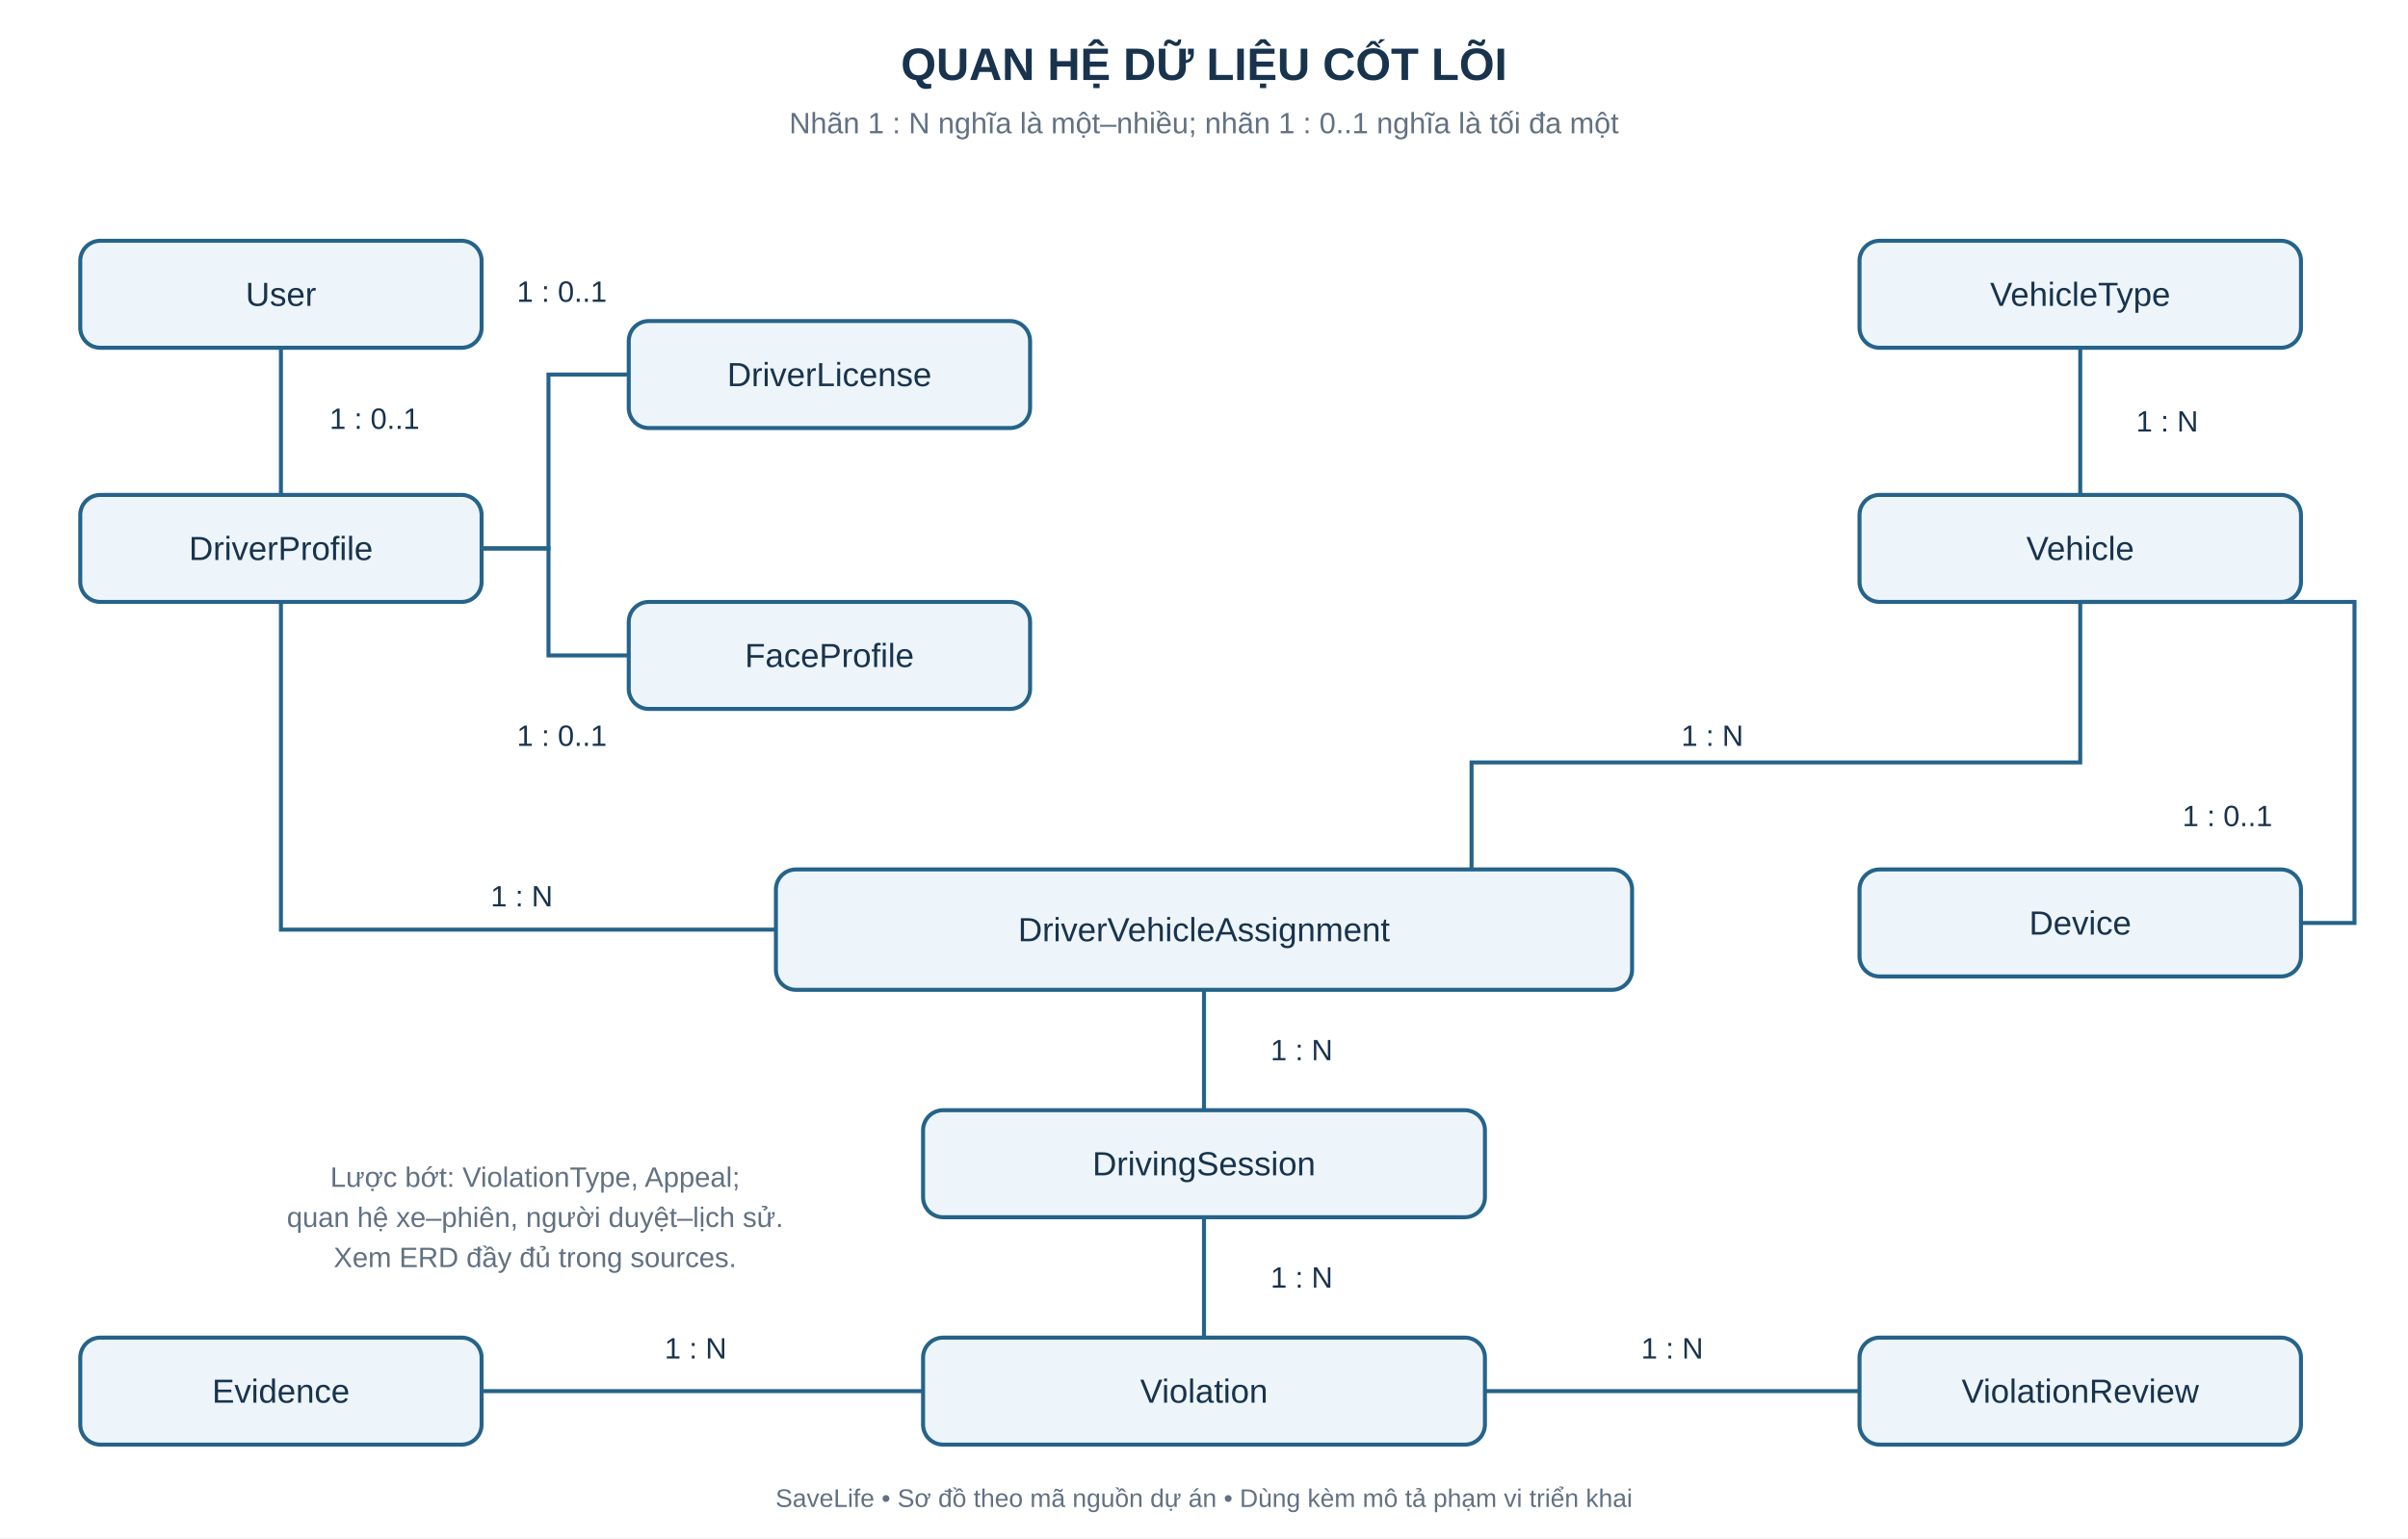
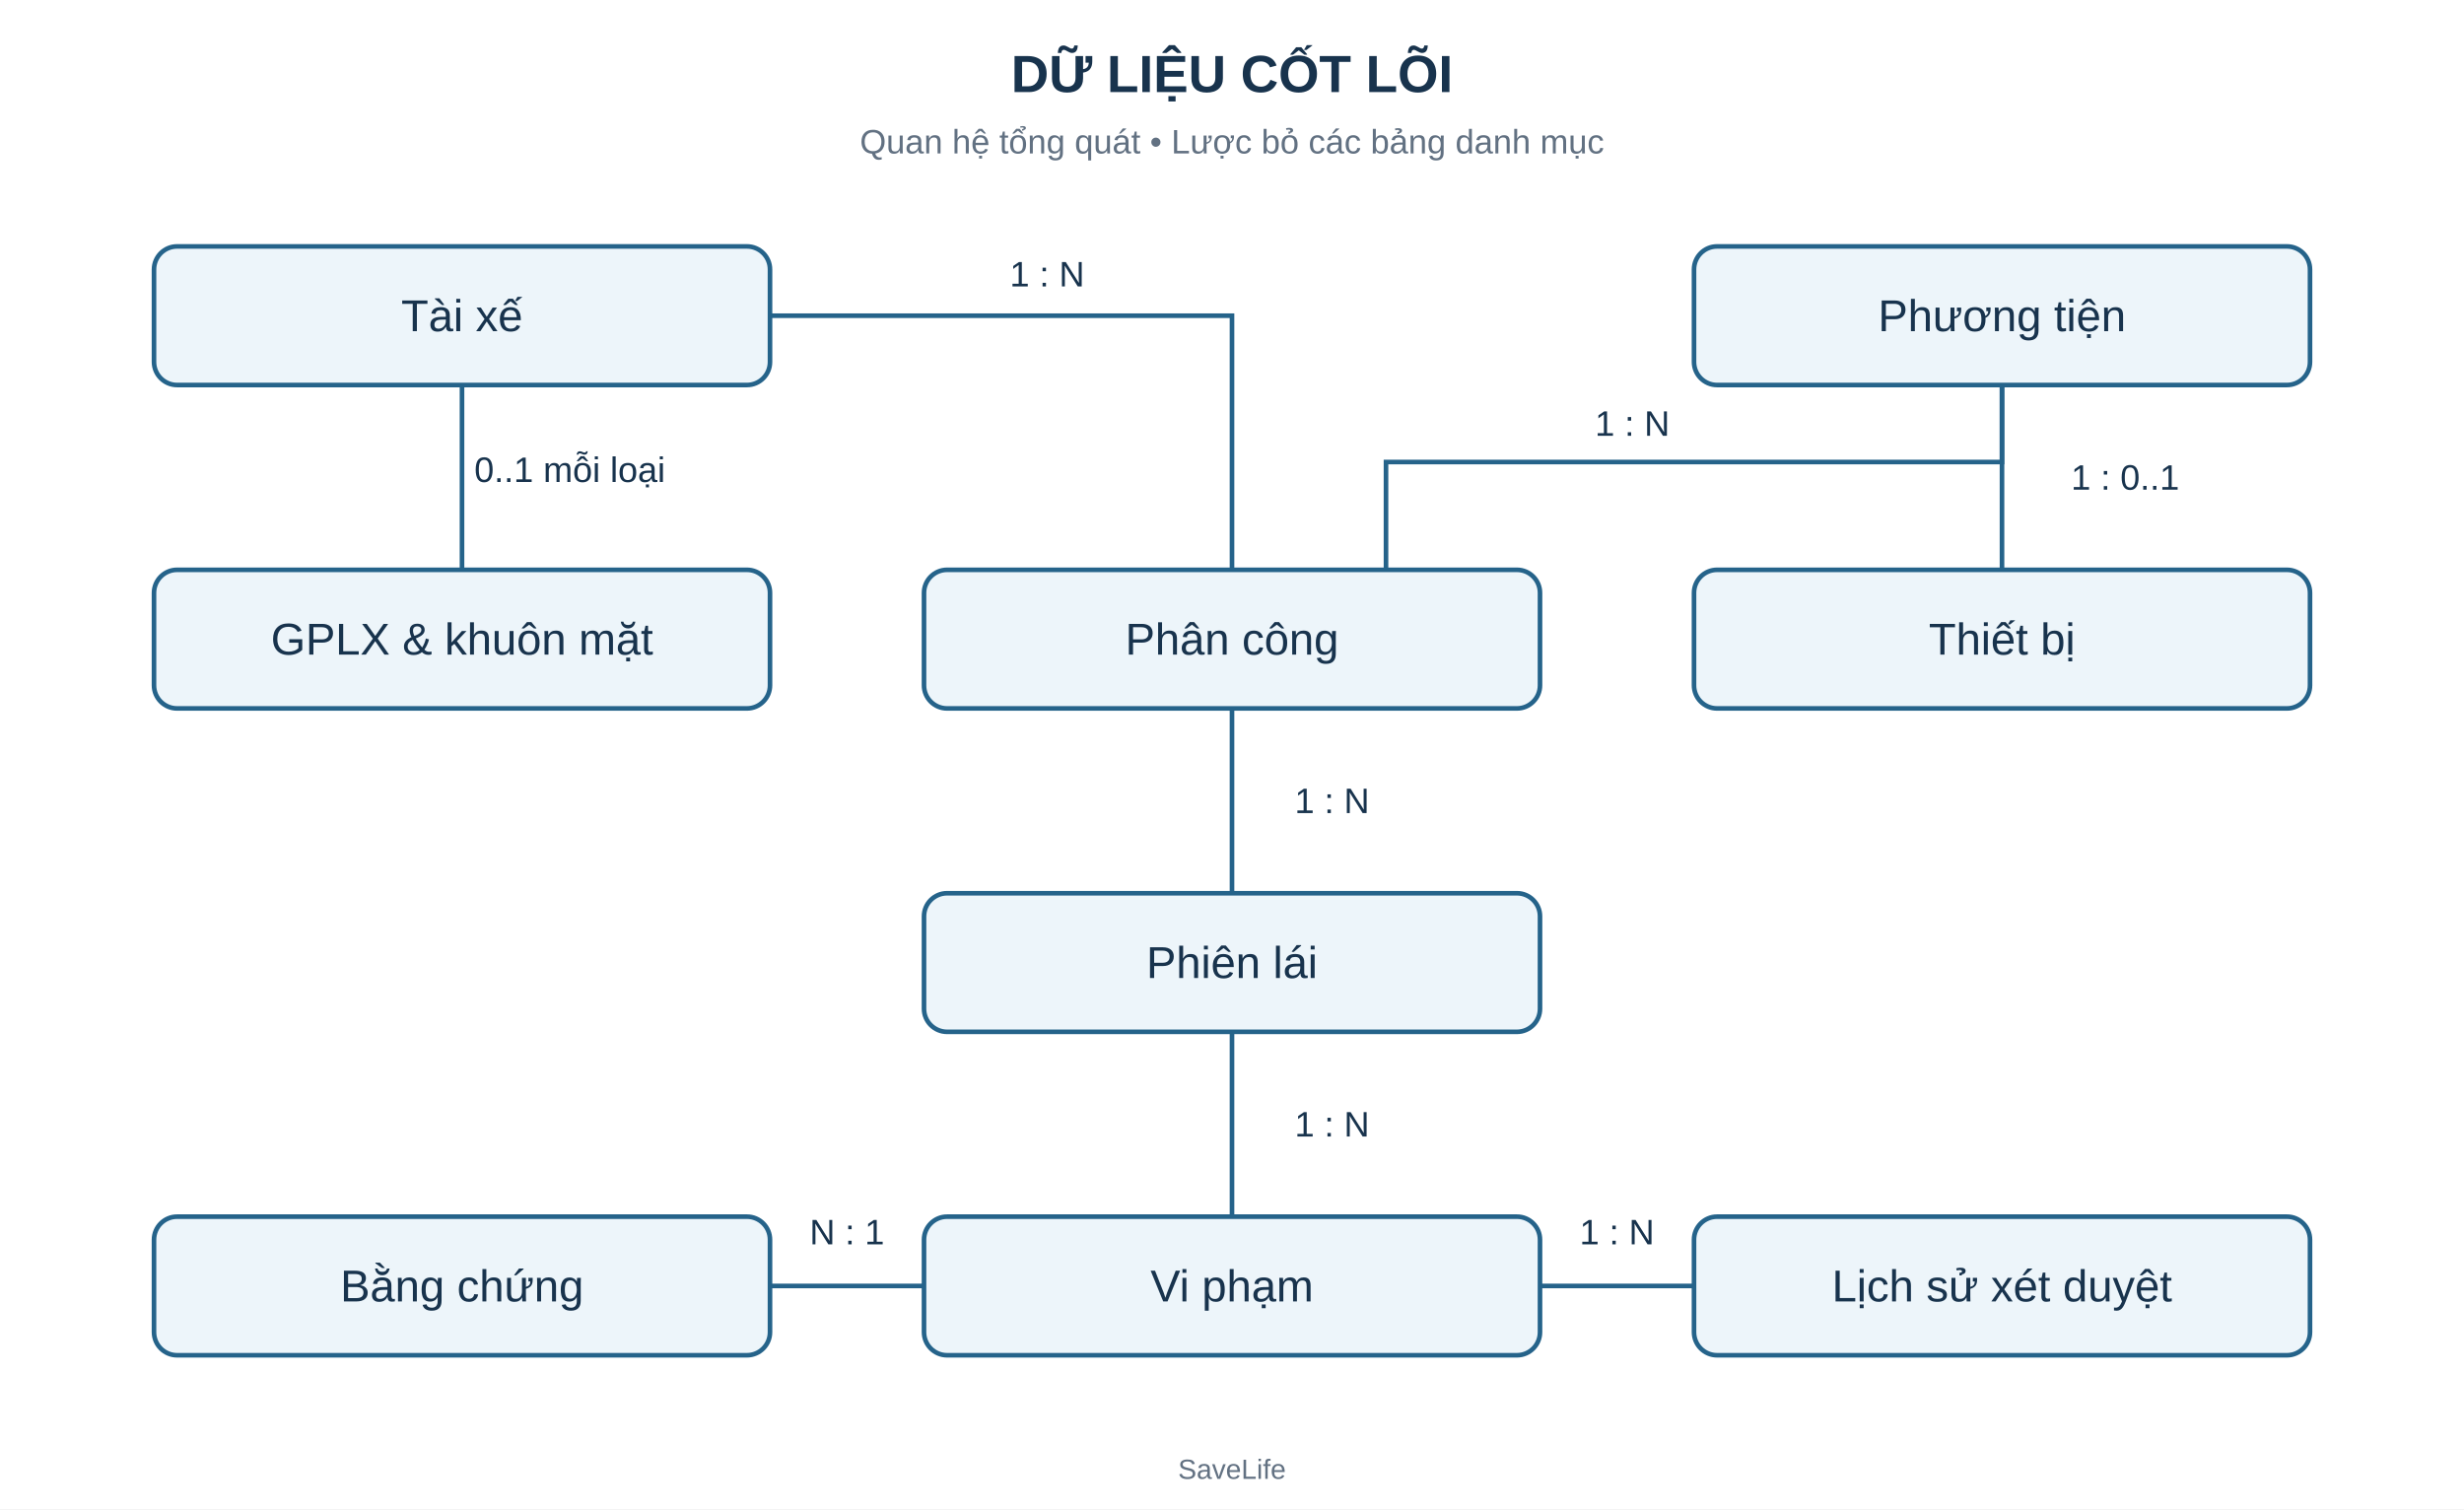
- <svg xmlns="http://www.w3.org/2000/svg" width="1800" height="1150" viewBox="0 0 1800 1150">
+ <svg xmlns="http://www.w3.org/2000/svg" width="1600" height="980" viewBox="0 0 1600 980">
  <rect width="100%" height="100%" fill="white" />
-   <text x="900.0" y="48" text-anchor="middle" dominant-baseline="central" font-family="Arial, sans-serif" font-size="34" font-weight="700" fill="#18334D">QUAN HỆ DỮ LIỆU CỐT LÕI</text>
-   <text x="900.0" y="92" text-anchor="middle" dominant-baseline="central" font-family="Arial, sans-serif" font-size="22" font-weight="400" fill="#627182">Nhãn 1 : N nghĩa là một–nhiều; nhãn 1 : 0..1 nghĩa là tối đa một</text>
-   <rect x="60" y="180" width="300" height="80" rx="15" fill="#EDF5FA" stroke="#25638A" stroke-width="3" />
-   <text x="210.0" y="220.0" text-anchor="middle" dominant-baseline="central" font-family="Arial, sans-serif" font-size="25" font-weight="400" fill="#18334D">User</text>
-   <rect x="60" y="370" width="300" height="80" rx="15" fill="#EDF5FA" stroke="#25638A" stroke-width="3" />
-   <text x="210.0" y="410.0" text-anchor="middle" dominant-baseline="central" font-family="Arial, sans-serif" font-size="25" font-weight="400" fill="#18334D">DriverProfile</text>
-   <rect x="470" y="240" width="300" height="80" rx="15" fill="#EDF5FA" stroke="#25638A" stroke-width="3" />
-   <text x="620.0" y="280.0" text-anchor="middle" dominant-baseline="central" font-family="Arial, sans-serif" font-size="25" font-weight="400" fill="#18334D">DriverLicense</text>
-   <rect x="470" y="450" width="300" height="80" rx="15" fill="#EDF5FA" stroke="#25638A" stroke-width="3" />
-   <text x="620.0" y="490.0" text-anchor="middle" dominant-baseline="central" font-family="Arial, sans-serif" font-size="25" font-weight="400" fill="#18334D">FaceProfile</text>
-   <rect x="1390" y="180" width="330" height="80" rx="15" fill="#EDF5FA" stroke="#25638A" stroke-width="3" />
-   <text x="1555.0" y="220.0" text-anchor="middle" dominant-baseline="central" font-family="Arial, sans-serif" font-size="25" font-weight="400" fill="#18334D">VehicleType</text>
-   <rect x="1390" y="370" width="330" height="80" rx="15" fill="#EDF5FA" stroke="#25638A" stroke-width="3" />
-   <text x="1555.0" y="410.0" text-anchor="middle" dominant-baseline="central" font-family="Arial, sans-serif" font-size="25" font-weight="400" fill="#18334D">Vehicle</text>
-   <rect x="580" y="650" width="640" height="90" rx="15" fill="#EDF5FA" stroke="#25638A" stroke-width="3" />
-   <text x="900.0" y="695.0" text-anchor="middle" dominant-baseline="central" font-family="Arial, sans-serif" font-size="25" font-weight="400" fill="#18334D">DriverVehicleAssignment</text>
-   <rect x="690" y="830" width="420" height="80" rx="15" fill="#EDF5FA" stroke="#25638A" stroke-width="3" />
-   <text x="900.0" y="870.0" text-anchor="middle" dominant-baseline="central" font-family="Arial, sans-serif" font-size="25" font-weight="400" fill="#18334D">DrivingSession</text>
-   <rect x="690" y="1000" width="420" height="80" rx="15" fill="#EDF5FA" stroke="#25638A" stroke-width="3" />
-   <text x="900.0" y="1040.0" text-anchor="middle" dominant-baseline="central" font-family="Arial, sans-serif" font-size="25" font-weight="400" fill="#18334D">Violation</text>
-   <rect x="60" y="1000" width="300" height="80" rx="15" fill="#EDF5FA" stroke="#25638A" stroke-width="3" />
-   <text x="210.0" y="1040.0" text-anchor="middle" dominant-baseline="central" font-family="Arial, sans-serif" font-size="25" font-weight="400" fill="#18334D">Evidence</text>
-   <rect x="1390" y="1000" width="330" height="80" rx="15" fill="#EDF5FA" stroke="#25638A" stroke-width="3" />
-   <text x="1555.0" y="1040.0" text-anchor="middle" dominant-baseline="central" font-family="Arial, sans-serif" font-size="25" font-weight="400" fill="#18334D">ViolationReview</text>
-   <rect x="1390" y="650" width="330" height="80" rx="15" fill="#EDF5FA" stroke="#25638A" stroke-width="3" />
-   <text x="1555.0" y="690.0" text-anchor="middle" dominant-baseline="central" font-family="Arial, sans-serif" font-size="25" font-weight="400" fill="#18334D">Device</text>
-   <polyline points="210,260 210,370" fill="none" stroke="#25638A" stroke-width="3" />
-   <text x="280" y="313" text-anchor="middle" dominant-baseline="central" font-family="Arial, sans-serif" font-size="22" font-weight="400" fill="#18334D">1 : 0..1</text>
-   <polyline points="360,410 410,410 410,280 470,280" fill="none" stroke="#25638A" stroke-width="3" />
-   <text x="420" y="218" text-anchor="middle" dominant-baseline="central" font-family="Arial, sans-serif" font-size="22" font-weight="400" fill="#18334D">1 : 0..1</text>
-   <polyline points="360,410 410,410 410,490 470,490" fill="none" stroke="#25638A" stroke-width="3" />
-   <text x="420" y="550" text-anchor="middle" dominant-baseline="central" font-family="Arial, sans-serif" font-size="22" font-weight="400" fill="#18334D">1 : 0..1</text>
-   <polyline points="1555,260 1555,370" fill="none" stroke="#25638A" stroke-width="3" />
-   <text x="1620" y="315" text-anchor="middle" dominant-baseline="central" font-family="Arial, sans-serif" font-size="22" font-weight="400" fill="#18334D">1 : N</text>
-   <polyline points="210,450 210,695 580,695" fill="none" stroke="#25638A" stroke-width="3" />
-   <text x="390" y="670" text-anchor="middle" dominant-baseline="central" font-family="Arial, sans-serif" font-size="22" font-weight="400" fill="#18334D">1 : N</text>
-   <polyline points="1555,450 1555,570 1100,570 1100,650" fill="none" stroke="#25638A" stroke-width="3" />
-   <text x="1280" y="550" text-anchor="middle" dominant-baseline="central" font-family="Arial, sans-serif" font-size="22" font-weight="400" fill="#18334D">1 : N</text>
-   <polyline points="1555,450 1760,450 1760,690 1720,690" fill="none" stroke="#25638A" stroke-width="3" />
-   <text x="1665" y="610" text-anchor="middle" dominant-baseline="central" font-family="Arial, sans-serif" font-size="22" font-weight="400" fill="#18334D">1 : 0..1</text>
-   <polyline points="900,740 900,830" fill="none" stroke="#25638A" stroke-width="3" />
-   <text x="973" y="785" text-anchor="middle" dominant-baseline="central" font-family="Arial, sans-serif" font-size="22" font-weight="400" fill="#18334D">1 : N</text>
-   <polyline points="900,910 900,1000" fill="none" stroke="#25638A" stroke-width="3" />
-   <text x="973" y="955" text-anchor="middle" dominant-baseline="central" font-family="Arial, sans-serif" font-size="22" font-weight="400" fill="#18334D">1 : N</text>
-   <polyline points="690,1040 360,1040" fill="none" stroke="#25638A" stroke-width="3" />
-   <text x="520" y="1008" text-anchor="middle" dominant-baseline="central" font-family="Arial, sans-serif" font-size="22" font-weight="400" fill="#18334D">1 : N</text>
-   <polyline points="1110,1040 1390,1040" fill="none" stroke="#25638A" stroke-width="3" />
-   <text x="1250" y="1008" text-anchor="middle" dominant-baseline="central" font-family="Arial, sans-serif" font-size="22" font-weight="400" fill="#18334D">1 : N</text>
-   <text x="400" y="880" text-anchor="middle" dominant-baseline="central" font-family="Arial, sans-serif" font-size="21" font-weight="400" fill="#627182">Lược bớt: ViolationType, Appeal;</text>
-   <text x="400" y="910" text-anchor="middle" dominant-baseline="central" font-family="Arial, sans-serif" font-size="21" font-weight="400" fill="#627182">quan hệ xe–phiên, người duyệt–lịch sử.</text>
-   <text x="400" y="940" text-anchor="middle" dominant-baseline="central" font-family="Arial, sans-serif" font-size="21" font-weight="400" fill="#627182">Xem ERD đầy đủ trong sources.</text>
-   <text x="900.0" y="1120" text-anchor="middle" dominant-baseline="central" font-family="Arial, sans-serif" font-size="19" font-weight="400" fill="#627182">SaveLife • Sơ đồ theo mã nguồn dự án • Dùng kèm mô tả phạm vi triển khai</text>
+   <text x="800.0" y="48" text-anchor="middle" dominant-baseline="central" font-family="Arial, sans-serif" font-size="34" font-weight="700" fill="#18334D">DỮ LIỆU CỐT LÕI</text>
+   <text x="800.0" y="92" text-anchor="middle" dominant-baseline="central" font-family="Arial, sans-serif" font-size="22" font-weight="400" fill="#627182">Quan hệ tổng quát • Lược bỏ các bảng danh mục</text>
+   <rect x="100" y="160" width="400" height="90" rx="15" fill="#EDF5FA" stroke="#25638A" stroke-width="3" />
+   <text x="300.0" y="205.0" text-anchor="middle" dominant-baseline="central" font-family="Arial, sans-serif" font-size="29" font-weight="400" fill="#18334D">Tài xế</text>
+   <rect x="1100" y="160" width="400" height="90" rx="15" fill="#EDF5FA" stroke="#25638A" stroke-width="3" />
+   <text x="1300.0" y="205.0" text-anchor="middle" dominant-baseline="central" font-family="Arial, sans-serif" font-size="29" font-weight="400" fill="#18334D">Phương tiện</text>
+   <rect x="100" y="370" width="400" height="90" rx="15" fill="#EDF5FA" stroke="#25638A" stroke-width="3" />
+   <text x="300.0" y="415.0" text-anchor="middle" dominant-baseline="central" font-family="Arial, sans-serif" font-size="29" font-weight="400" fill="#18334D">GPLX &amp; khuôn mặt</text>
+   <rect x="600" y="370" width="400" height="90" rx="15" fill="#EDF5FA" stroke="#25638A" stroke-width="3" />
+   <text x="800.0" y="415.0" text-anchor="middle" dominant-baseline="central" font-family="Arial, sans-serif" font-size="29" font-weight="400" fill="#18334D">Phân công</text>
+   <rect x="1100" y="370" width="400" height="90" rx="15" fill="#EDF5FA" stroke="#25638A" stroke-width="3" />
+   <text x="1300.0" y="415.0" text-anchor="middle" dominant-baseline="central" font-family="Arial, sans-serif" font-size="29" font-weight="400" fill="#18334D">Thiết bị</text>
+   <rect x="600" y="580" width="400" height="90" rx="15" fill="#EDF5FA" stroke="#25638A" stroke-width="3" />
+   <text x="800.0" y="625.0" text-anchor="middle" dominant-baseline="central" font-family="Arial, sans-serif" font-size="29" font-weight="400" fill="#18334D">Phiên lái</text>
+   <rect x="600" y="790" width="400" height="90" rx="15" fill="#EDF5FA" stroke="#25638A" stroke-width="3" />
+   <text x="800.0" y="835.0" text-anchor="middle" dominant-baseline="central" font-family="Arial, sans-serif" font-size="29" font-weight="400" fill="#18334D">Vi phạm</text>
+   <rect x="100" y="790" width="400" height="90" rx="15" fill="#EDF5FA" stroke="#25638A" stroke-width="3" />
+   <text x="300.0" y="835.0" text-anchor="middle" dominant-baseline="central" font-family="Arial, sans-serif" font-size="29" font-weight="400" fill="#18334D">Bằng chứng</text>
+   <rect x="1100" y="790" width="400" height="90" rx="15" fill="#EDF5FA" stroke="#25638A" stroke-width="3" />
+   <text x="1300.0" y="835.0" text-anchor="middle" dominant-baseline="central" font-family="Arial, sans-serif" font-size="29" font-weight="400" fill="#18334D">Lịch sử xét duyệt</text>
+   <polyline points="300,250 300,370" fill="none" stroke="#25638A" stroke-width="3" />
+   <text x="370" y="305" text-anchor="middle" dominant-baseline="central" font-family="Arial, sans-serif" font-size="23" font-weight="400" fill="#18334D">0..1 mỗi loại</text>
+   <polyline points="500,205 800,205 800,370" fill="none" stroke="#25638A" stroke-width="3" />
+   <text x="680" y="178" text-anchor="middle" dominant-baseline="central" font-family="Arial, sans-serif" font-size="23" font-weight="400" fill="#18334D">1 : N</text>
+   <polyline points="1300,250 1300,300 900,300 900,370" fill="none" stroke="#25638A" stroke-width="3" />
+   <text x="1060" y="275" text-anchor="middle" dominant-baseline="central" font-family="Arial, sans-serif" font-size="23" font-weight="400" fill="#18334D">1 : N</text>
+   <polyline points="1300,250 1300,370" fill="none" stroke="#25638A" stroke-width="3" />
+   <text x="1380" y="310" text-anchor="middle" dominant-baseline="central" font-family="Arial, sans-serif" font-size="23" font-weight="400" fill="#18334D">1 : 0..1</text>
+   <polyline points="800,460 800,580" fill="none" stroke="#25638A" stroke-width="3" />
+   <text x="865" y="520" text-anchor="middle" dominant-baseline="central" font-family="Arial, sans-serif" font-size="23" font-weight="400" fill="#18334D">1 : N</text>
+   <polyline points="800,670 800,790" fill="none" stroke="#25638A" stroke-width="3" />
+   <text x="865" y="730" text-anchor="middle" dominant-baseline="central" font-family="Arial, sans-serif" font-size="23" font-weight="400" fill="#18334D">1 : N</text>
+   <polyline points="500,835 600,835" fill="none" stroke="#25638A" stroke-width="3" />
+   <text x="550" y="800" text-anchor="middle" dominant-baseline="central" font-family="Arial, sans-serif" font-size="23" font-weight="400" fill="#18334D">N : 1</text>
+   <polyline points="1000,835 1100,835" fill="none" stroke="#25638A" stroke-width="3" />
+   <text x="1050" y="800" text-anchor="middle" dominant-baseline="central" font-family="Arial, sans-serif" font-size="23" font-weight="400" fill="#18334D">1 : N</text>
+   <text x="800.0" y="954" text-anchor="middle" dominant-baseline="central" font-family="Arial, sans-serif" font-size="18" font-weight="400" fill="#627182">SaveLife</text>
</svg>
